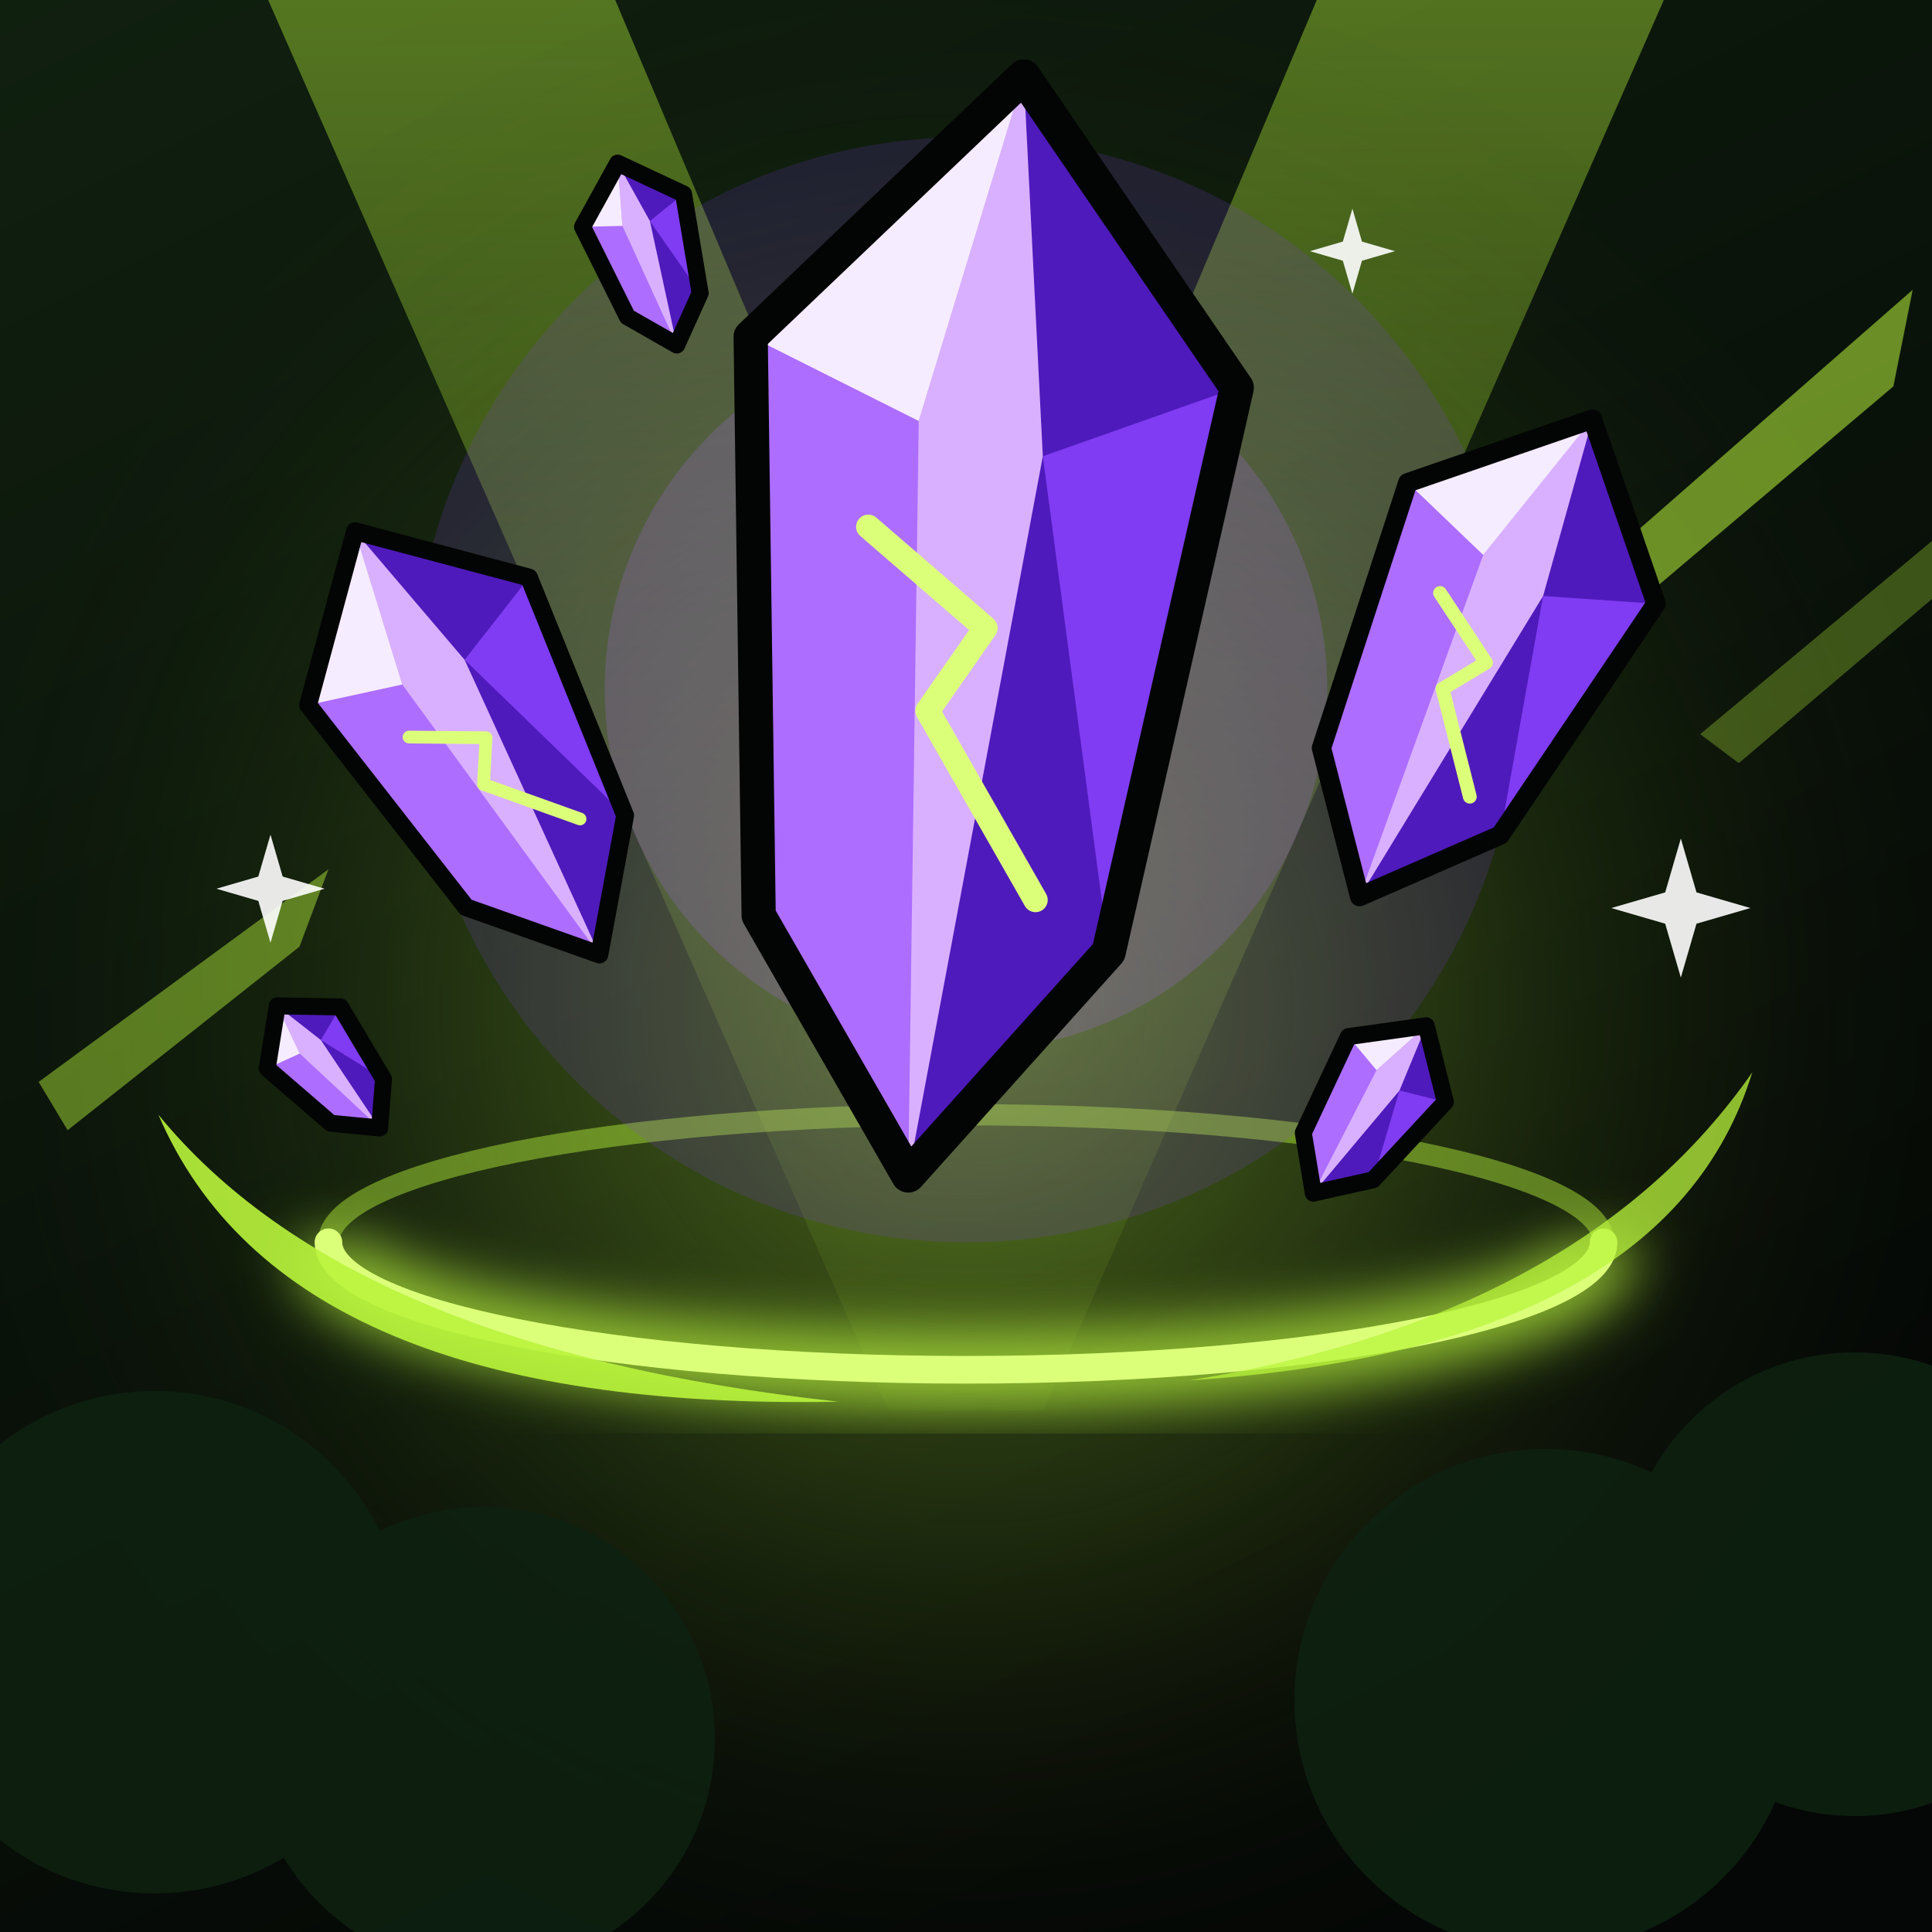
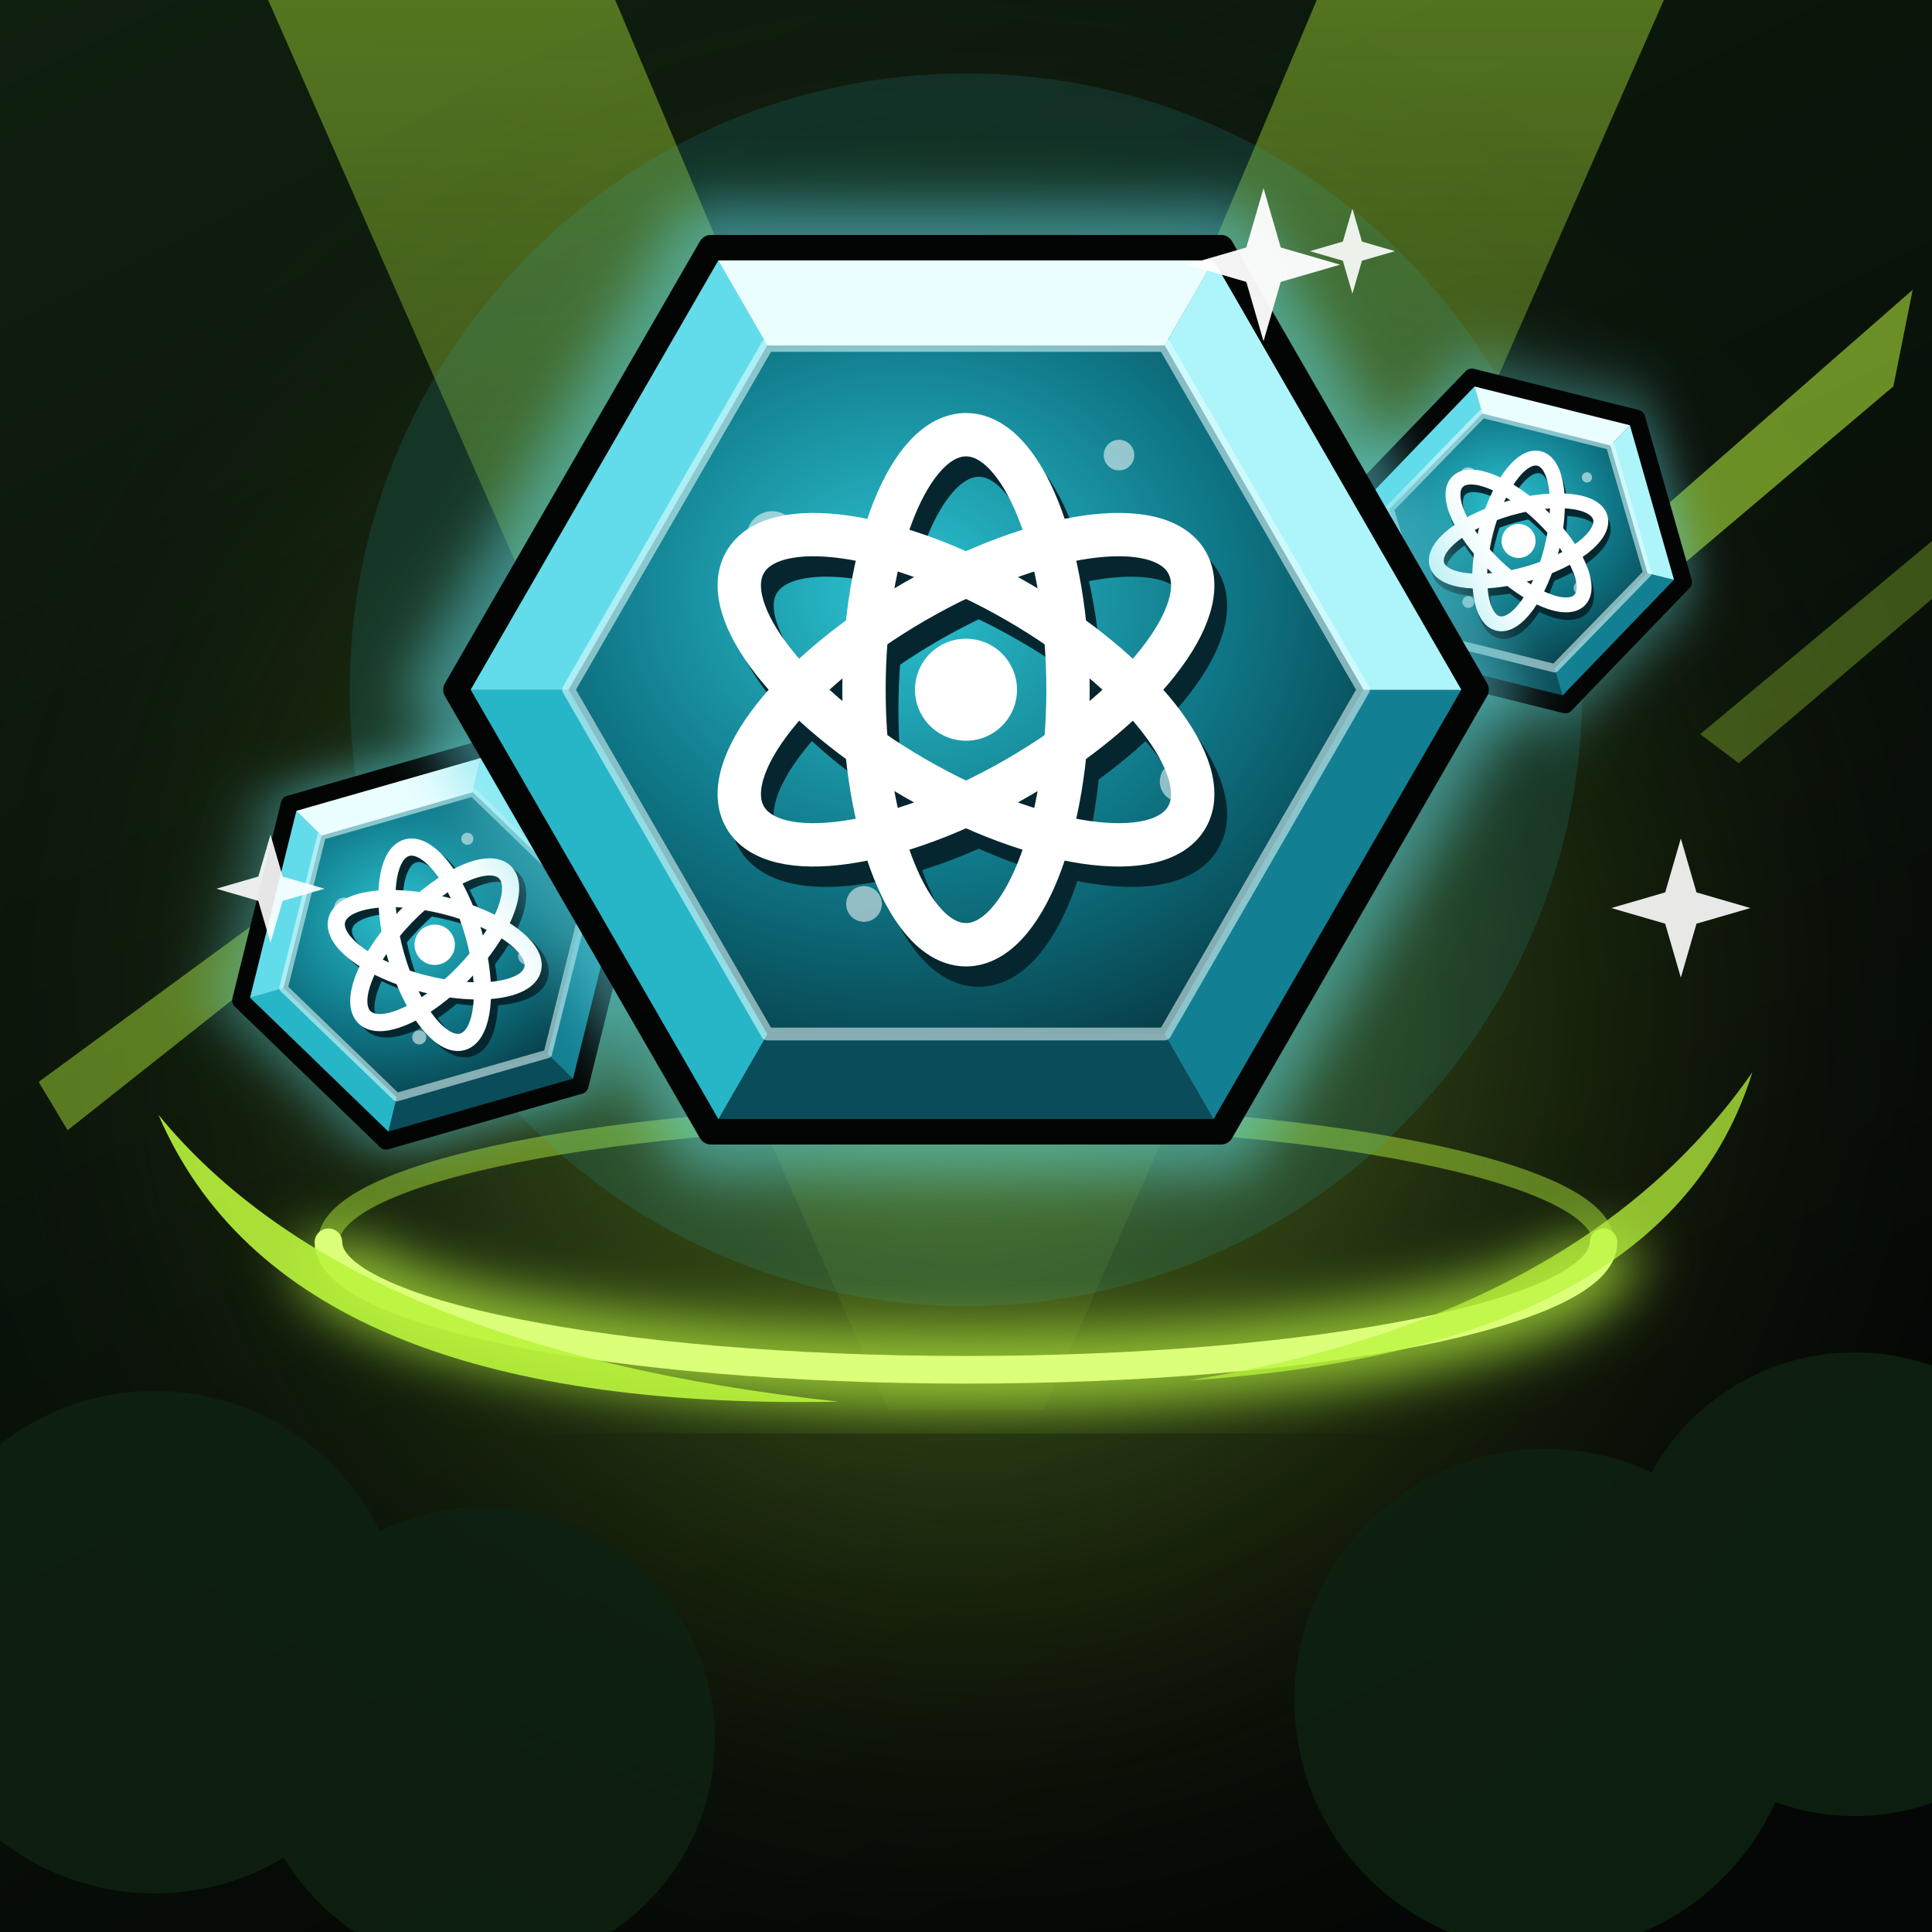
<svg xmlns="http://www.w3.org/2000/svg" viewBox="0 0 200 200" width="200" height="200">
  <defs>
    <linearGradient id="cbg" x1="0" y1="0" x2="0.5" y2="1">
      <stop offset="0" stop-color="#10200f" />
      <stop offset="1" stop-color="#040705" />
    </linearGradient>
    <linearGradient id="cv" x1="0" y1="0" x2="0" y2="1">
      <stop offset="0" stop-color="#b9f43c" stop-opacity="0.42" />
      <stop offset="1" stop-color="#b9f43c" stop-opacity="0.04" />
    </linearGradient>
    <radialGradient id="cglow" cx="0.5" cy="0.52" r="0.55">
      <stop offset="0" stop-color="#b9f43c" stop-opacity="0.4" />
      <stop offset="0.55" stop-color="#b9f43c" stop-opacity="0.1" />
      <stop offset="1" stop-color="#000" stop-opacity="0" />
    </radialGradient>
    <radialGradient id="cgemglow">
      <stop offset="0" stop-color="#4fc3ff" stop-opacity="0.5" />
      <stop offset="1" stop-color="#4fc3ff" stop-opacity="0" />
    </radialGradient>
    <linearGradient id="cdark" x1="0" y1="0" x2="0.3" y2="1">
      <stop offset="0" stop-color="#323a36" />
      <stop offset="1" stop-color="#0c100e" />
    </linearGradient>
    <linearGradient id="clid" x1="0" y1="0" x2="0" y2="1">
      <stop offset="0" stop-color="#47524c" />
      <stop offset="1" stop-color="#1b221e" />
    </linearGradient>
    <linearGradient id="cgoldcard" x1="0" y1="0" x2="0.4" y2="1">
      <stop offset="0" stop-color="#5a3a0c" />
      <stop offset="1" stop-color="#1e1303" />
    </linearGradient>
    <linearGradient id="cgoldline" x1="0" y1="0" x2="0" y2="1">
      <stop offset="0" stop-color="#ffe9a3" />
      <stop offset="1" stop-color="#e0a019" />
    </linearGradient>
    <linearGradient id="cchute" x1="0" y1="0" x2="0" y2="1">
      <stop offset="0" stop-color="#dcff7a" />
      <stop offset="1" stop-color="#5f9a12" />
    </linearGradient>
    <linearGradient id="cped" x1="0" y1="0" x2="0" y2="1">
      <stop offset="0" stop-color="#2d3531" />
      <stop offset="1" stop-color="#141916" />
    </linearGradient>
    <filter id="csoft" x="-50%" y="-50%" width="200%" height="200%">
      <feGaussianBlur stdDeviation="2.6" />
    </filter>
    <path id="cspark" d="M0 -8 L1.8 -1.8 L8 0 L1.8 1.8 L0 8 L-1.8 1.8 L-8 0 L-1.8 -1.8Z" fill="#fff" />
  </defs>
  <rect width="200" height="200" fill="url(#cbg)" />
  <path d="M26 -4 H62 L100 86 L138 -4 H174 L108 146 H92Z" fill="url(#cv)" />
  <rect width="200" height="200" fill="url(#cglow)" />
  <g fill="#b9f43c">
    <path d="M166 58 L198 30 L196 40 L170 62Z" opacity="0.55" />
    <path d="M176 76 L200 56 V62 L180 79Z" opacity="0.3" />
    <path d="M4 112 L34 90 L31 98 L7 117Z" opacity="0.45" />
  </g>
  <g fill="#0d200f" opacity="0.9">
    <circle cx="16" cy="170" r="26" />
    <circle cx="50" cy="180" r="24" />
    <circle cx="160" cy="176" r="26" />
    <circle cx="192" cy="164" r="24" />
  </g>
  <g transform="translate(100 78) scale(1.1) translate(-100 -90)">
+     <defs>
+       <radialGradient id="ctface" cx="0.42" cy="0.36" r="0.75">
+         <stop offset="0" stop-color="#2cc3d2" />
+         <stop offset="0.55" stop-color="#0f7686" />
+         <stop offset="1" stop-color="#063943" />
+       </radialGradient>
+     </defs>
    <path d="M40 136 A60 12 0 0 1 160 136" fill="none" stroke="#b9f43c" stroke-opacity="0.45" stroke-width="2" />
-     <circle cx="100" cy="84" r="52" fill="#7f3cf2" opacity="0.16" />
-     <circle cx="100" cy="84" r="34" fill="#ad6dff" opacity="0.2" />
-     <g transform="rotate(-30 54 89)" stroke-linejoin="round">
-       <path d="M54 66 L42 77.96 L45.36 101.88 L54 112Z" fill="#ad6dff" />
-       <path d="M54 66 L66 77.96 L62.64 101.88 L54 112Z" fill="#4f1abb" />
-       <path d="M54 66 L50.64 80.72 L54 112 L56.88 81.64Z" fill="#d9b0ff" />
-       <path d="M54 66 L42 77.96 L50.64 80.72Z" fill="#f6ecff" />
-       <path d="M66 77.96 L62.64 101.88 L56.88 81.64Z" fill="#7f3cf2" />
-       <path d="M54 66 L66 77.96 L62.64 101.88 L54 112 L45.36 101.88 L42 77.96Z" fill="none" stroke="#030504" stroke-width="1.68" />
-       <path d="M48.72 85.32 L54.96 89 L52.56 92.68 L58.8 100.04" fill="none" stroke="#dcff7a" stroke-width="1.2" stroke-linecap="round" stroke-linejoin="round" />
+     <circle cx="100" cy="84" r="58" fill="#27b6c8" opacity="0.14" />
+     <g transform="rotate(-16 50 108)">
+       <g stroke-linejoin="round">
+         <path d="M70.9 108.0 L60.5 126.1 L39.6 126.1 L29.1 108.0 L39.5 89.9 L60.5 89.9Z" fill="#62dcea" opacity="0.5" filter="url(#csoft)" />
+         <path d="M69.0 108.0 L59.5 124.5 L57.4 120.8 L64.8 108.0Z" fill="#137f92" />
+         <path d="M59.5 124.5 L40.5 124.5 L42.6 120.8 L57.4 120.8Z" fill="#0a4c59" />
+         <path d="M40.5 124.5 L31.0 108.0 L35.2 108.0 L42.6 120.8Z" fill="#27b6c8" />
+         <path d="M31.0 108.0 L40.5 91.5 L42.6 95.2 L35.2 108.0Z" fill="#62dcea" />
+         <path d="M40.5 91.5 L59.5 91.5 L57.4 95.2 L42.6 95.2Z" fill="#eafeff" />
+         <path d="M59.5 91.5 L69.0 108.0 L64.8 108.0 L57.4 95.2Z" fill="#aef4fb" />
+         <path d="M64.8 108.0 L57.4 120.8 L42.6 120.8 L35.2 108.0 L42.6 95.2 L57.4 95.2Z" fill="url(#ctface)" />
+         <circle cx="42.78" cy="102.3" r="0.95" fill="#fff" opacity="0.55" />
+         <circle cx="57.98" cy="111.42" r="0.76" fill="#fff" opacity="0.55" />
+         <circle cx="46.2" cy="115.98" r="0.665" fill="#fff" opacity="0.55" />
+         <circle cx="55.7" cy="99.26" r="0.57" fill="#fff" opacity="0.55" />
+         <g>
+           <ellipse cx="50.475" cy="108.76" rx="9.5" ry="3.8" fill="none" stroke="#05262e" stroke-width="1.615" transform="rotate(90 50.475 108.76)" />
+         </g>
+         <g>
+           <ellipse cx="50.475" cy="108.76" rx="9.5" ry="3.8" fill="none" stroke="#05262e" stroke-width="1.615" transform="rotate(30 50.475 108.76)" />
+         </g>
+         <g>
+           <ellipse cx="50.475" cy="108.76" rx="9.5" ry="3.8" fill="none" stroke="#05262e" stroke-width="1.615" transform="rotate(-30 50.475 108.76)" />
+         </g>
+         <g>
+           <ellipse cx="50" cy="108" rx="9.5" ry="3.8" fill="none" stroke="#ffffff" stroke-width="1.615" transform="rotate(90 50 108)" />
+         </g>
+         <g>
+           <ellipse cx="50" cy="108" rx="9.5" ry="3.8" fill="none" stroke="#ffffff" stroke-width="1.615" transform="rotate(30 50 108)" />
+         </g>
+         <g>
+           <ellipse cx="50" cy="108" rx="9.5" ry="3.8" fill="none" stroke="#ffffff" stroke-width="1.615" transform="rotate(-30 50 108)" />
+         </g>
+         <circle cx="50" cy="108" r="1.9" fill="#fff" />
+         <path d="M64.8 108.0 L57.4 120.8 L42.6 120.8 L35.2 108.0 L42.6 95.2 L57.4 95.2Z" fill="none" stroke="#eafeff" stroke-opacity="0.55" stroke-width="0.8" />
+         <path d="M69.0 108.0 L59.5 124.5 L40.5 124.5 L31.0 108.0 L40.5 91.5 L59.5 91.5Z" fill="none" stroke="#030504" stroke-width="1.6" />
+       </g>
    </g>
-     <g transform="rotate(26 148 81)" stroke-linejoin="round">
-       <path d="M148 56 L135 69 L138.64 95 L148 106Z" fill="#ad6dff" />
-       <path d="M148 56 L161 69 L157.36 95 L148 106Z" fill="#4f1abb" />
-       <path d="M148 56 L144.36 72 L148 106 L151.12 73Z" fill="#d9b0ff" />
-       <path d="M148 56 L135 69 L144.36 72Z" fill="#f6ecff" />
-       <path d="M161 69 L157.36 95 L151.12 73Z" fill="#7f3cf2" />
-       <path d="M148 56 L161 69 L157.36 95 L148 106 L138.64 95 L135 69Z" fill="none" stroke="#030504" stroke-width="1.82" />
-       <path d="M142.28 77 L149.04 81 L146.44 85 L153.2 93" fill="none" stroke="#dcff7a" stroke-width="1.3" stroke-linecap="round" stroke-linejoin="round" />
+     <g transform="rotate(14 152 70)">
+       <g stroke-linejoin="round">
+         <path d="M169.6 70.0 L160.8 85.2 L143.2 85.2 L134.4 70.0 L143.2 54.8 L160.8 54.8Z" fill="#62dcea" opacity="0.5" filter="url(#csoft)" />
+         <path d="M168.0 70.0 L160.0 83.9 L158.2 80.8 L164.5 70.0Z" fill="#137f92" />
+         <path d="M160.0 83.9 L144.0 83.9 L145.8 80.8 L158.2 80.8Z" fill="#0a4c59" />
+         <path d="M144.0 83.9 L136.0 70.0 L139.5 70.0 L145.8 80.8Z" fill="#27b6c8" />
+         <path d="M136.0 70.0 L144.0 56.1 L145.8 59.2 L139.5 70.0Z" fill="#62dcea" />
+         <path d="M144.0 56.1 L160.0 56.1 L158.2 59.2 L145.8 59.2Z" fill="#eafeff" />
+         <path d="M160.0 56.1 L168.0 70.0 L164.5 70.0 L158.2 59.2Z" fill="#aef4fb" />
+         <path d="M164.5 70.0 L158.2 80.8 L145.8 80.8 L139.5 70.0 L145.8 59.2 L158.2 59.2Z" fill="url(#ctface)" />
+         <circle cx="145.92" cy="65.2" r="0.8" fill="#fff" opacity="0.55" />
+         <circle cx="158.72" cy="72.88" r="0.64" fill="#fff" opacity="0.55" />
+         <circle cx="148.8" cy="76.72" r="0.56" fill="#fff" opacity="0.55" />
+         <circle cx="156.8" cy="62.64" r="0.48" fill="#fff" opacity="0.55" />
+         <g>
+           <ellipse cx="152.4" cy="70.64" rx="8" ry="3.2" fill="none" stroke="#05262e" stroke-width="1.4" transform="rotate(90 152.4 70.64)" />
+         </g>
+         <g>
+           <ellipse cx="152.4" cy="70.64" rx="8" ry="3.2" fill="none" stroke="#05262e" stroke-width="1.4" transform="rotate(30 152.4 70.64)" />
+         </g>
+         <g>
+           <ellipse cx="152.4" cy="70.64" rx="8" ry="3.2" fill="none" stroke="#05262e" stroke-width="1.4" transform="rotate(-30 152.4 70.64)" />
+         </g>
+         <g>
+           <ellipse cx="152" cy="70" rx="8" ry="3.2" fill="none" stroke="#ffffff" stroke-width="1.4" transform="rotate(90 152 70)" />
+         </g>
+         <g>
+           <ellipse cx="152" cy="70" rx="8" ry="3.2" fill="none" stroke="#ffffff" stroke-width="1.4" transform="rotate(30 152 70)" />
+         </g>
+         <g>
+           <ellipse cx="152" cy="70" rx="8" ry="3.2" fill="none" stroke="#ffffff" stroke-width="1.4" transform="rotate(-30 152 70)" />
+         </g>
+         <circle cx="152" cy="70" r="1.6" fill="#fff" />
+         <path d="M164.5 70.0 L158.2 80.8 L145.8 80.8 L139.5 70.0 L145.8 59.2 L158.2 59.2Z" fill="none" stroke="#eafeff" stroke-opacity="0.55" stroke-width="0.8" />
+         <path d="M168.0 70.0 L160.0 83.9 L144.0 83.9 L136.0 70.0 L144.0 56.1 L160.0 56.1Z" fill="none" stroke="#030504" stroke-width="1.6" />
+       </g>
    </g>
-     <g transform="rotate(6 100 78)" stroke-linejoin="round">
-       <path d="M100 26 L77 53.04 L83.44 107.12 L100 130Z" fill="#ad6dff" />
-       <path d="M100 26 L123 53.04 L116.56 107.12 L100 130Z" fill="#4f1abb" />
-       <path d="M100 26 L93.56 59.28 L100 130 L105.52 61.36Z" fill="#d9b0ff" />
-       <path d="M100 26 L77 53.04 L93.56 59.28Z" fill="#f6ecff" />
-       <path d="M123 53.04 L116.56 107.12 L105.52 61.36Z" fill="#7f3cf2" />
-       <path d="M100 26 L123 53.04 L116.56 107.12 L100 130 L83.44 107.12 L77 53.04Z" fill="none" stroke="#030504" stroke-width="3.22" />
-       <path d="M89.88 69.68 L101.84 78 L97.24 86.32 L109.2 102.96" fill="none" stroke="#dcff7a" stroke-width="2.3" stroke-linecap="round" stroke-linejoin="round" />
+     <g stroke-linejoin="round">
+       <path d="M152.8 84.0 L126.4 129.7 L73.6 129.7 L47.2 84.0 L73.6 38.3 L126.4 38.3Z" fill="#62dcea" opacity="0.5" filter="url(#csoft)" />
+       <path d="M148.0 84.0 L124.0 125.6 L118.7 116.4 L137.4 84.0Z" fill="#137f92" />
+       <path d="M124.0 125.6 L76.0 125.6 L81.3 116.4 L118.7 116.4Z" fill="#0a4c59" />
+       <path d="M76.0 125.6 L52.0 84.0 L62.6 84.0 L81.3 116.4Z" fill="#27b6c8" />
+       <path d="M52.0 84.0 L76.0 42.4 L81.3 51.6 L62.6 84.0Z" fill="#62dcea" />
+       <path d="M76.0 42.4 L124.0 42.4 L118.7 51.6 L81.3 51.6Z" fill="#eafeff" />
+       <path d="M124.0 42.4 L148.0 84.0 L137.4 84.0 L118.7 51.6Z" fill="#aef4fb" />
+       <path d="M137.4 84.0 L118.7 116.4 L81.3 116.4 L62.6 84.0 L81.3 51.6 L118.7 51.6Z" fill="url(#ctface)" />
+       <circle cx="81.76" cy="69.6" r="2.4" fill="#fff" opacity="0.55" />
+       <circle cx="120.16" cy="92.64" r="1.92" fill="#fff" opacity="0.55" />
+       <circle cx="90.4" cy="104.16" r="1.68" fill="#fff" opacity="0.55" />
+       <circle cx="114.4" cy="61.92" r="1.44" fill="#fff" opacity="0.55" />
+       <g>
+         <ellipse cx="101.2" cy="85.92" rx="24" ry="9.6" fill="none" stroke="#05262e" stroke-width="4.08" transform="rotate(90 101.2 85.92)" />
+       </g>
+       <g>
+         <ellipse cx="101.2" cy="85.92" rx="24" ry="9.6" fill="none" stroke="#05262e" stroke-width="4.08" transform="rotate(30 101.2 85.92)" />
+       </g>
+       <g>
+         <ellipse cx="101.2" cy="85.92" rx="24" ry="9.6" fill="none" stroke="#05262e" stroke-width="4.08" transform="rotate(-30 101.2 85.92)" />
+       </g>
+       <g>
+         <ellipse cx="100" cy="84" rx="24" ry="9.6" fill="none" stroke="#ffffff" stroke-width="4.08" transform="rotate(90 100 84)" />
+       </g>
+       <g>
+         <ellipse cx="100" cy="84" rx="24" ry="9.6" fill="none" stroke="#ffffff" stroke-width="4.08" transform="rotate(30 100 84)" />
+       </g>
+       <g>
+         <ellipse cx="100" cy="84" rx="24" ry="9.6" fill="none" stroke="#ffffff" stroke-width="4.08" transform="rotate(-30 100 84)" />
+       </g>
+       <circle cx="100" cy="84" r="4.8" fill="#fff" />
+       <path d="M137.4 84.0 L118.7 116.4 L81.3 116.4 L62.6 84.0 L81.3 51.6 L118.7 51.6Z" fill="none" stroke="#eafeff" stroke-opacity="0.55" stroke-width="1.2" />
+       <path d="M148.0 84.0 L124.0 125.6 L76.0 125.6 L52.0 84.0 L76.0 42.4 L124.0 42.4Z" fill="none" stroke="#030504" stroke-width="2.4" />
    </g>
-     <g transform="rotate(-18 70 43)" stroke-linejoin="round">
-       <path d="M70 34 L65 38.68 L66.4 48.04 L70 52Z" fill="#ad6dff" />
-       <path d="M70 34 L75 38.68 L73.6 48.04 L70 52Z" fill="#4f1abb" />
-       <path d="M70 34 L68.6 39.76 L70 52 L71.2 40.12Z" fill="#d9b0ff" />
-       <path d="M70 34 L65 38.68 L68.6 39.76Z" fill="#f6ecff" />
-       <path d="M75 38.68 L73.6 48.04 L71.2 40.12Z" fill="#7f3cf2" />
-       <path d="M70 34 L75 38.68 L73.6 48.04 L70 52 L66.4 48.04 L65 38.68Z" fill="none" stroke="#030504" stroke-width="1.6" />
-     </g>
-     <g transform="rotate(34 138 123.5)" stroke-linejoin="round">
-       <path d="M138 114 L132.5 118.94 L134.04 128.82 L138 133Z" fill="#ad6dff" />
-       <path d="M138 114 L143.5 118.94 L141.96 128.82 L138 133Z" fill="#4f1abb" />
-       <path d="M138 114 L136.46 120.08 L138 133 L139.32 120.46Z" fill="#d9b0ff" />
-       <path d="M138 114 L132.5 118.94 L136.46 120.08Z" fill="#f6ecff" />
-       <path d="M143.5 118.94 L141.96 128.82 L139.32 120.46Z" fill="#7f3cf2" />
-       <path d="M138 114 L143.5 118.94 L141.96 128.82 L138 133 L134.04 128.82 L132.5 118.94Z" fill="none" stroke="#030504" stroke-width="1.6" />
-     </g>
-     <g transform="rotate(-40 40 119.5)" stroke-linejoin="round">
-       <path d="M40 112 L35.5 115.9 L36.76 123.7 L40 127Z" fill="#ad6dff" />
-       <path d="M40 112 L44.5 115.9 L43.24 123.7 L40 127Z" fill="#4f1abb" />
-       <path d="M40 112 L38.74 116.8 L40 127 L41.08 117.1Z" fill="#d9b0ff" />
-       <path d="M40 112 L35.5 115.9 L38.74 116.8Z" fill="#f6ecff" />
-       <path d="M44.5 115.9 L43.24 123.7 L41.08 117.1Z" fill="#7f3cf2" />
-       <path d="M40 112 L44.5 115.9 L43.24 123.7 L40 127 L36.76 123.7 L35.5 115.9Z" fill="none" stroke="#030504" stroke-width="1.6" />
-     </g>
+     <use href="#cspark" transform="translate(128 44) scale(0.9)" opacity="0.95" />
    <path d="M40 136 A60 12 0 0 0 160 136" fill="none" stroke="#b9f43c" stroke-width="7" filter="url(#csoft)" opacity="0.75" />
    <path d="M40 136 A60 12 0 0 0 160 136" fill="none" stroke="#dcff7a" stroke-width="2.6" stroke-linecap="round" />
    <path d="M24 124 Q36 152 88 151 Q42 146 24 124Z" fill="#b9f43c" opacity="0.9" />
    <path d="M174 120 Q166 146 121 149 Q158 143 174 120Z" fill="#b9f43c" opacity="0.75" />
  </g>
  <use href="#cspark" transform="translate(174 94) scale(0.9)" opacity="0.9" />
  <use href="#cspark" transform="translate(28 92) scale(0.7)" opacity="0.9" />
  <use href="#cspark" transform="translate(140 26) scale(0.55)" opacity="0.9" />
</svg>
